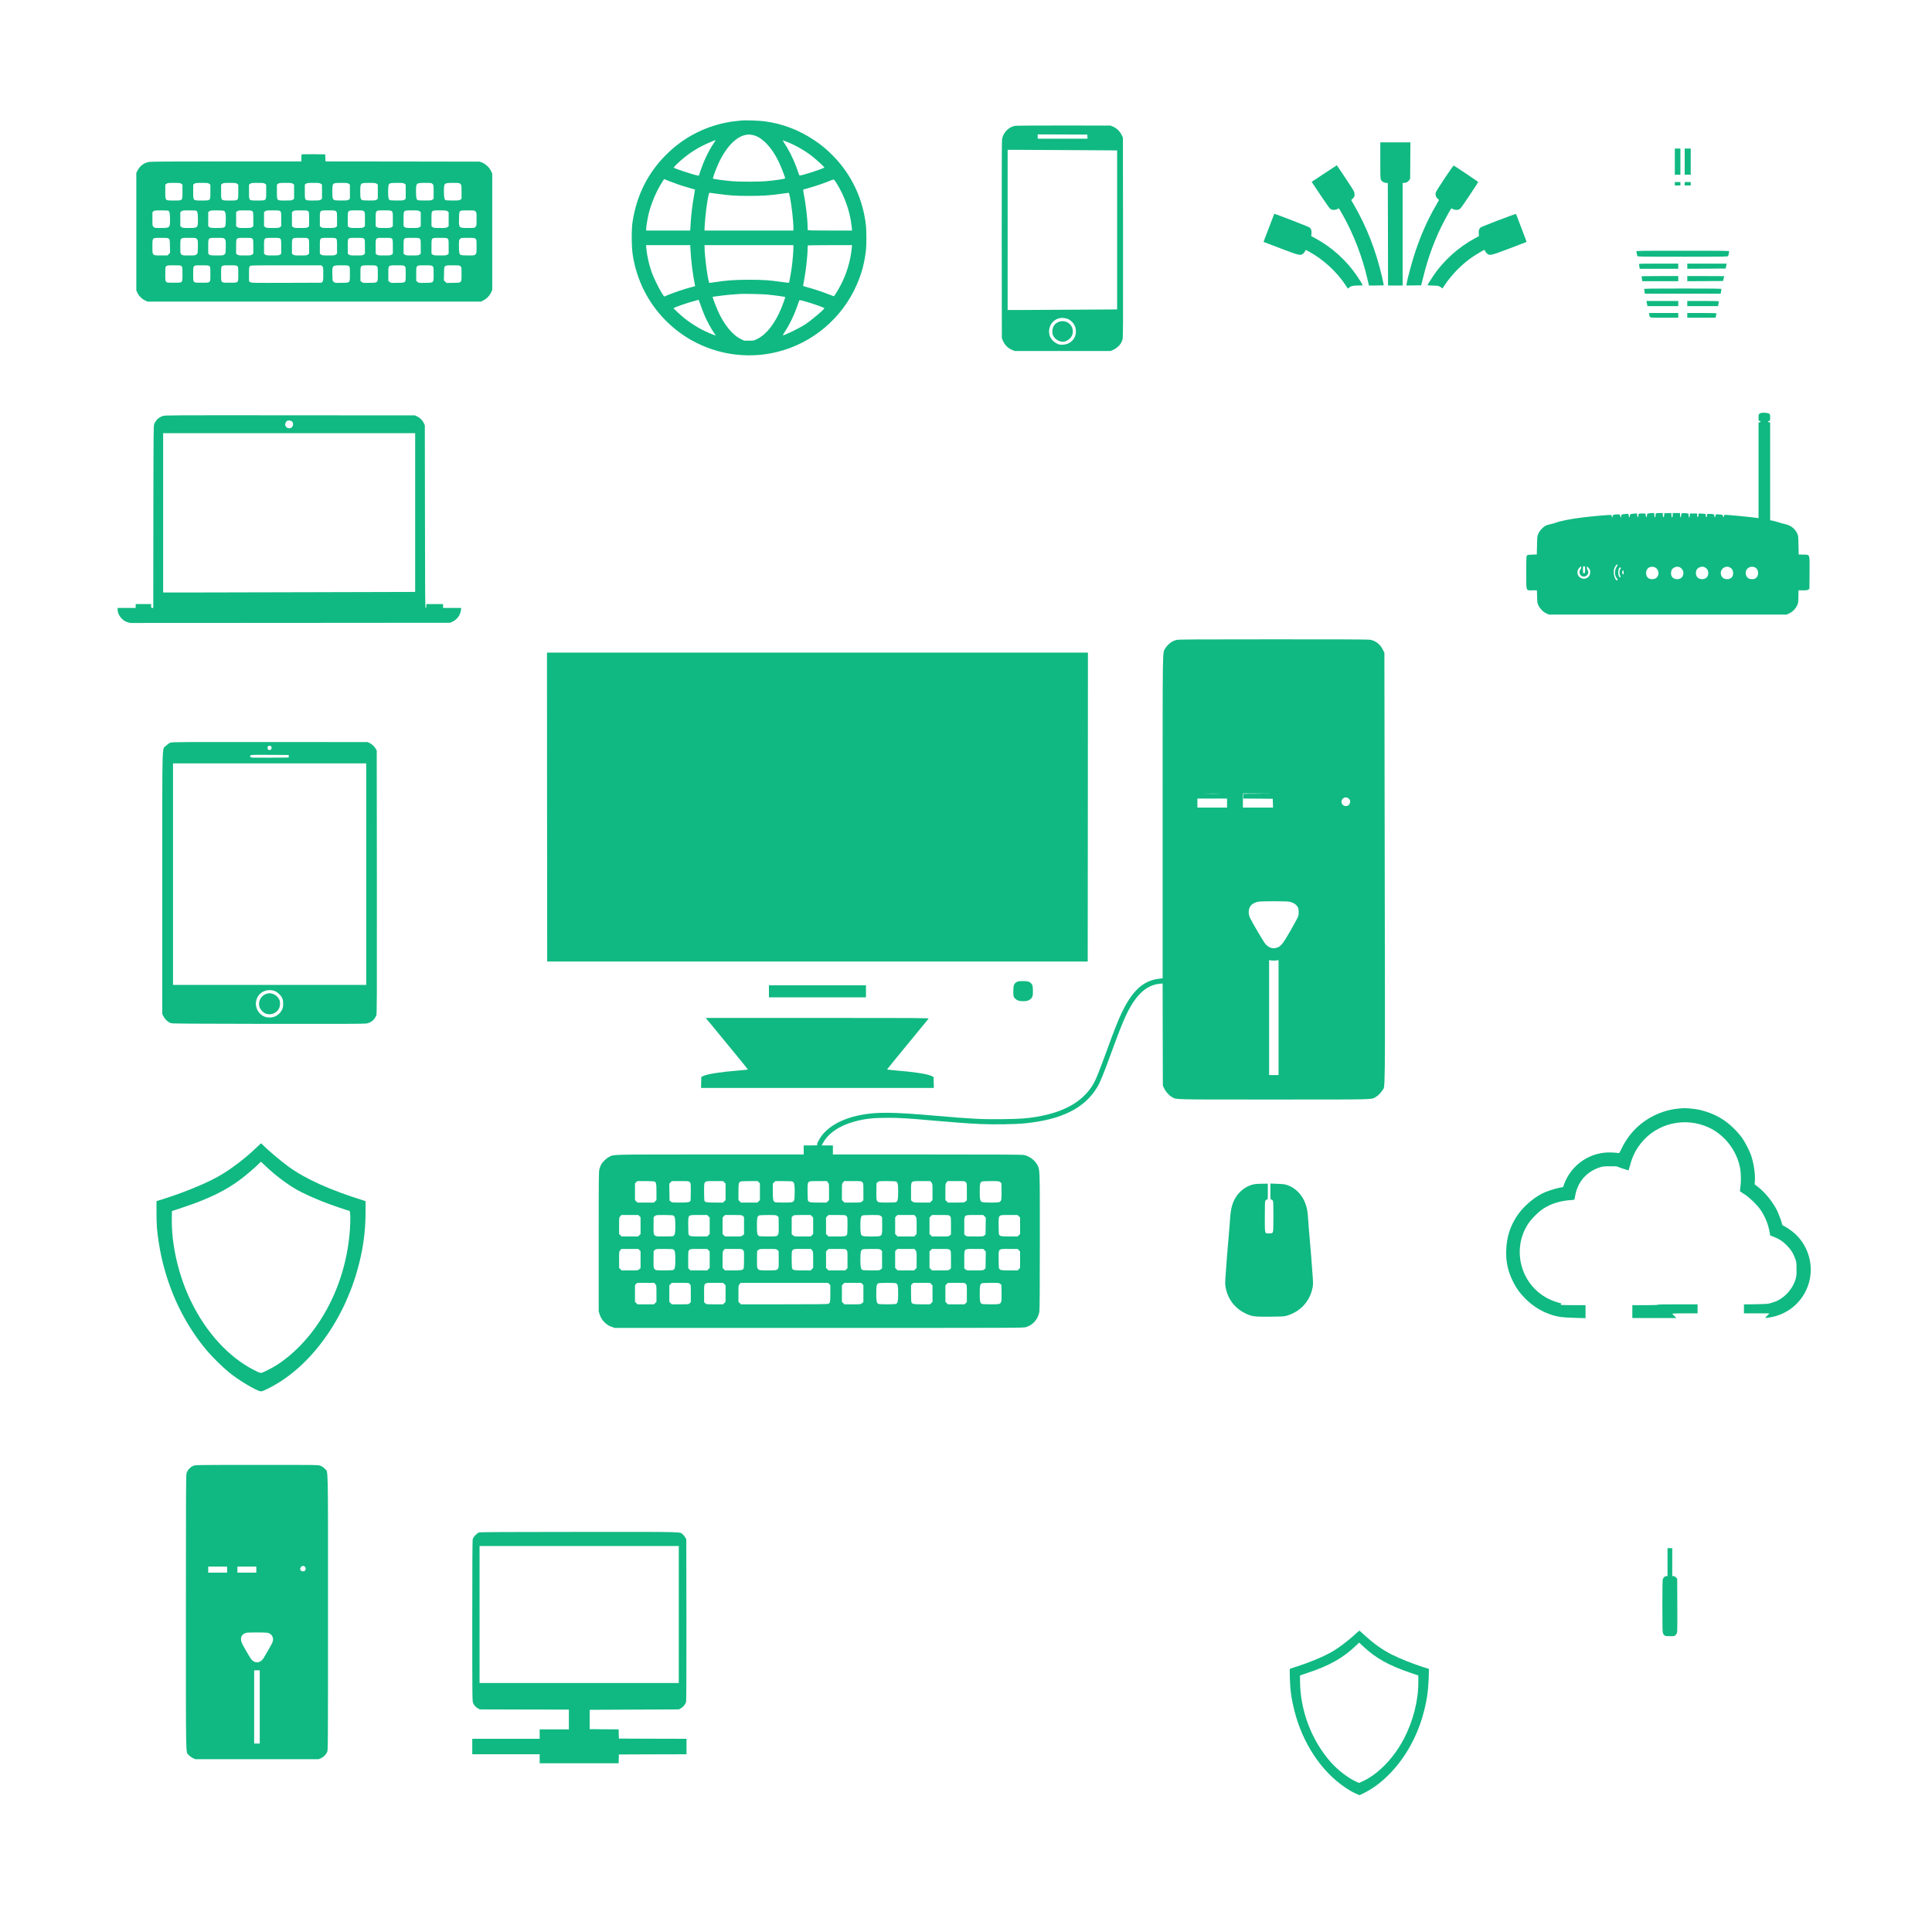
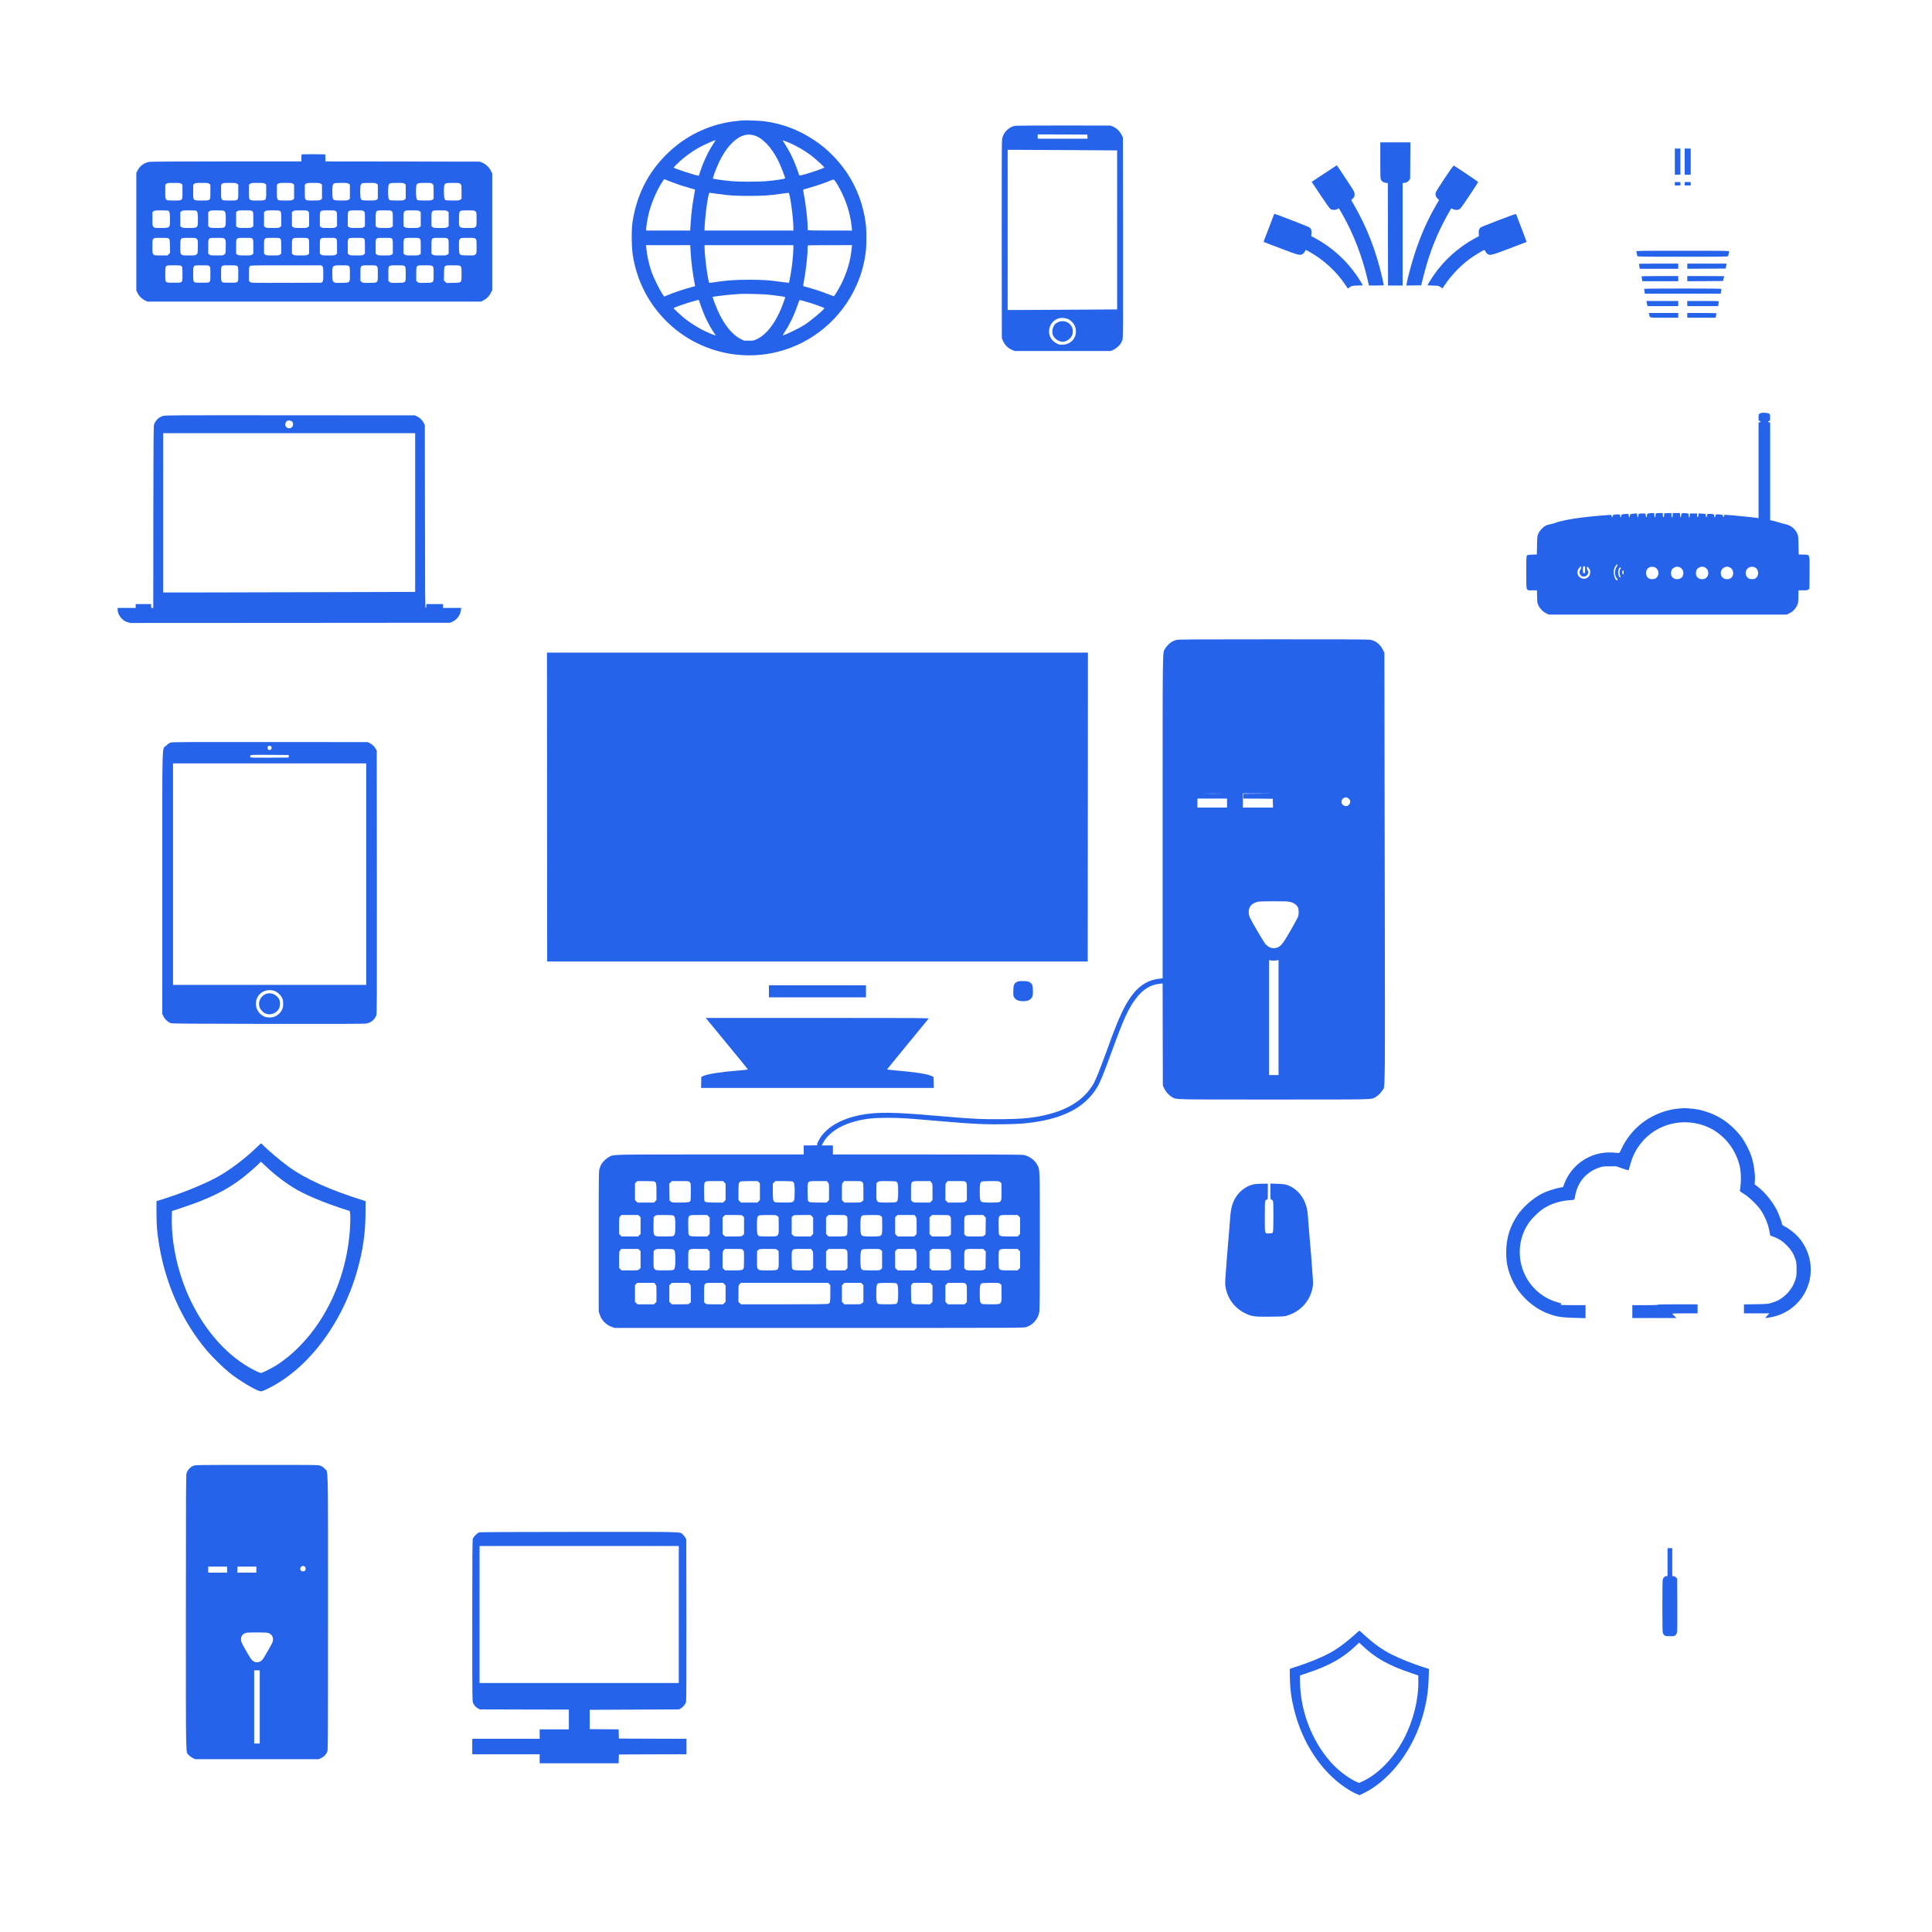
<svg xmlns="http://www.w3.org/2000/svg" version="1.0" width="4500pt" height="4500pt" viewBox="0 0 4500 4500" preserveAspectRatio="xMidYMid meet">
-   <g transform="translate(0,4500) scale(0.1,-0.1)" fill="#10B981" stroke="none">
+   <g transform="translate(0,4500) scale(0.1,-0.1)" fill="#2563EB" stroke="none">
    <path d="M17275 42194 c-186 -19 -256 -28 -360 -49 -536 -107 -1014 -363 -1400 -750 -429 -429 -686 -943 -782 -1565 -27 -178 -25 -576 5 -769 93 -592 358 -1117 777 -1536 680 -680 1669 -953 2600 -719 814 204 1498 783 1837 1554 117 264 185 519 218 815 13 116 13 454 0 570 -70 622 -329 1175 -755 1614 -154 158 -275 260 -450 376 -359 240 -742 385 -1160 440 -116 16 -448 27 -530 19z m314 -355 c187 -65 387 -281 535 -578 63 -126 169 -398 163 -415 -6 -14 -240 -49 -452 -67 -168 -14 -613 -14 -780 0 -167 14 -438 51 -448 60 -10 9 54 189 117 330 201 452 489 719 751 695 33 -3 84 -14 114 -25z m-978 -195 c-113 -170 -222 -402 -301 -638 l-32 -98 -37 6 c-80 13 -503 151 -541 177 -12 8 2 26 75 96 174 166 349 292 551 400 98 52 335 155 341 149 2 -1 -24 -43 -56 -92z m1725 50 c208 -84 431 -213 599 -349 98 -78 265 -233 265 -245 0 -22 -543 -199 -575 -186 -7 2 -16 17 -19 33 -4 15 -30 89 -58 163 -80 215 -173 397 -302 593 -10 15 -14 27 -9 27 5 0 49 -16 99 -36z m-2532 -993 c64 -22 176 -57 249 -77 72 -20 133 -38 135 -39 1 -1 -9 -63 -22 -138 -38 -204 -65 -420 -78 -629 l-12 -188 -513 0 -513 0 0 31 c0 53 30 238 56 349 56 239 184 544 313 742 l50 77 109 -44 c60 -24 162 -62 226 -84z m3679 36 c196 -317 320 -676 355 -1024 l8 -83 -512 0 c-458 0 -513 2 -518 16 -3 9 -6 48 -6 88 0 155 -46 547 -90 759 -13 64 -15 90 -6 93 6 2 81 23 166 48 161 46 374 120 463 161 29 13 61 23 72 22 12 -1 36 -29 68 -80z m-2770 -252 c270 -38 430 -49 737 -48 310 0 469 10 743 49 98 14 180 24 183 22 2 -3 13 -48 24 -102 37 -182 80 -558 80 -708 l0 -68 -1035 0 -1035 0 0 33 c0 70 21 320 40 467 29 230 59 380 77 380 8 0 92 -11 186 -25z m-629 -1327 c12 -229 53 -555 101 -793 l6 -30 -108 -29 c-146 -39 -382 -118 -510 -171 l-104 -43 -50 76 c-71 110 -202 379 -244 501 -61 180 -105 375 -121 549 l-7 72 515 0 515 0 7 -132z m2396 73 c0 -80 -17 -292 -36 -436 -16 -126 -60 -374 -67 -381 -2 -3 -83 7 -178 20 -291 41 -426 50 -759 50 -327 -1 -507 -13 -774 -54 -71 -11 -134 -20 -141 -20 -31 0 -115 621 -115 848 l0 32 1035 0 1035 0 0 -59z m1358 -18 c-28 -284 -115 -577 -249 -839 -61 -120 -156 -274 -169 -274 -4 0 -57 20 -117 44 -124 50 -344 123 -483 161 -52 15 -100 28 -106 30 -9 2 -7 28 6 92 45 218 90 604 90 768 0 45 3 85 7 88 3 4 236 7 518 7 l511 0 -8 -77z m-1978 -1073 c159 -14 430 -52 430 -59 0 -15 -59 -180 -94 -264 -148 -356 -342 -604 -555 -710 -84 -42 -85 -42 -196 -42 l-112 0 -89 44 c-187 93 -382 335 -521 646 -43 95 -107 262 -118 306 l-6 26 158 21 c152 21 341 38 488 46 105 5 496 -4 615 -14z m-1444 -500 c52 -122 162 -322 222 -404 l36 -49 -29 7 c-49 12 -213 84 -315 138 -115 61 -293 177 -386 253 -96 79 -254 225 -254 235 0 18 340 135 530 183 l55 13 46 -130 c25 -72 68 -183 95 -246z m2335 340 c206 -58 449 -145 449 -160 0 -27 -295 -276 -446 -376 -140 -92 -503 -268 -520 -251 -2 2 21 41 52 88 110 168 213 383 289 604 20 61 39 113 42 118 7 11 23 9 134 -23z" />
    <path d="M23640 42069 c-151 -30 -271 -154 -300 -309 -7 -37 -9 -818 -8 -2345 l3 -2290 21 -52 c44 -107 120 -184 222 -225 l57 -23 1115 0 1115 0 57 23 c63 25 148 96 183 151 12 20 29 59 39 86 15 47 16 231 14 2380 l-3 2330 -33 67 c-40 82 -119 157 -200 190 l-57 23 -1090 2 c-600 0 -1110 -3 -1135 -8z m1688 -251 l3 -48 -580 0 -581 0 0 50 0 50 578 -2 577 -3 3 -47z m-255 -315 l947 -6 0 -1852 0 -1852 -947 -6 c-520 -4 -1094 -7 -1275 -7 l-328 0 0 1865 0 1865 328 0 c181 0 755 -3 1275 -7z m-211 -3929 c61 -20 127 -79 163 -145 40 -74 46 -180 16 -260 -44 -116 -152 -191 -283 -197 -65 -4 -85 0 -131 21 -74 34 -131 88 -164 155 -55 113 -29 265 61 355 89 90 210 115 338 71z" />
    <path d="M24645 37497 c-27 -13 -60 -35 -72 -48 -60 -66 -80 -185 -44 -264 36 -81 137 -145 227 -145 91 0 199 83 223 173 30 105 -13 216 -103 271 -68 42 -159 47 -231 13z" />
    <path d="M32150 41260 c0 -397 1 -427 19 -453 26 -40 55 -58 109 -66 l47 -6 3 -1193 2 -1192 170 0 170 0 0 1195 0 1195 35 0 c47 0 88 22 117 62 l23 33 3 425 3 425 -351 0 -350 0 0 -425z" />
    <path d="M39010 41235 l0 -305 65 0 65 0 0 305 0 305 -65 0 -65 0 0 -305z" />
    <path d="M39240 41235 l0 -305 70 0 70 0 0 305 0 305 -70 0 -70 0 0 -305z" />
    <path d="M7027 41403 c-4 -3 -7 -42 -7 -85 l0 -78 -1737 0 c-1147 0 -1760 -4 -1802 -10 -121 -20 -214 -86 -272 -192 l-34 -63 0 -1370 0 -1370 27 -57 c34 -73 98 -137 174 -174 l59 -29 3885 0 3885 0 60 32 c74 38 138 105 173 181 l27 57 0 1355 0 1355 -29 63 c-37 80 -122 161 -203 194 l-58 23 -1797 3 -1797 2 -3 83 -3 82 -271 3 c-149 1 -273 -1 -277 -5z m-2803 -684 l26 -20 0 -162 c0 -217 10 -207 -199 -207 -211 0 -201 -10 -201 206 l0 163 26 20 c24 19 40 21 174 21 134 0 150 -2 174 -21z m650 0 l26 -20 0 -162 c0 -217 10 -207 -199 -207 -211 0 -201 -10 -201 206 l0 163 26 20 c24 19 40 21 174 21 134 0 150 -2 174 -21z m650 0 l26 -20 0 -162 c0 -217 10 -207 -199 -207 -211 0 -201 -10 -201 206 l0 163 26 20 c24 19 40 21 174 21 134 0 150 -2 174 -21z m650 0 l26 -20 0 -162 c0 -217 10 -207 -200 -207 -211 0 -200 -12 -200 205 l0 164 26 20 c24 19 40 21 174 21 134 0 150 -2 174 -21z m650 0 l26 -20 0 -164 0 -164 -26 -20 c-24 -19 -40 -21 -178 -21 -207 0 -196 -11 -196 205 l0 164 26 20 c24 19 40 21 174 21 134 0 150 -2 174 -21z m650 0 l26 -20 0 -164 0 -164 -26 -20 c-24 -19 -40 -21 -178 -21 -207 0 -196 -11 -196 205 l0 164 26 20 c24 19 40 21 174 21 134 0 150 -2 174 -21z m650 0 l26 -20 0 -164 0 -164 -26 -20 c-24 -19 -40 -21 -178 -21 -163 1 -177 5 -196 54 -5 15 -10 83 -10 151 0 68 5 136 10 151 19 49 33 53 196 54 138 0 154 -2 178 -21z m650 0 l26 -20 0 -164 0 -164 -26 -20 c-24 -19 -40 -21 -176 -21 -82 0 -158 4 -168 10 -10 5 -23 24 -29 41 -14 40 -14 269 -1 305 19 49 33 53 196 54 138 0 154 -2 178 -21z m650 0 l26 -20 0 -164 0 -164 -26 -20 c-24 -19 -40 -21 -175 -21 -81 0 -155 3 -164 6 -34 14 -45 58 -45 193 0 71 5 142 10 157 19 49 33 53 196 54 138 0 154 -2 178 -21z m651 -4 c24 -24 25 -28 25 -184 l0 -160 -26 -20 c-24 -19 -40 -21 -175 -21 -81 0 -155 3 -164 6 -35 14 -45 58 -45 199 0 205 0 204 208 205 149 0 154 -1 177 -25z m650 0 c24 -24 25 -28 25 -184 l0 -160 -26 -20 c-24 -19 -40 -21 -175 -21 -81 0 -155 3 -164 6 -35 14 -45 58 -45 199 0 205 0 204 208 205 149 0 154 -1 177 -25z m-6810 -621 c35 -14 45 -58 45 -199 0 -205 0 -204 -208 -205 -149 0 -154 1 -177 25 -24 24 -25 28 -25 184 l0 160 26 20 c24 19 40 21 175 21 81 0 155 -3 164 -6z m650 0 c35 -14 45 -58 45 -199 0 -204 0 -204 -206 -205 -138 0 -154 2 -178 21 l-26 20 0 164 0 164 26 20 c24 19 40 21 175 21 81 0 155 -3 164 -6z m657 -8 c30 -22 38 -64 38 -191 0 -68 -5 -136 -10 -151 -19 -49 -33 -53 -196 -54 -138 0 -154 2 -178 21 l-26 20 0 164 0 164 26 20 c24 19 40 21 178 21 108 -1 156 -4 168 -14z m656 -6 c21 -20 22 -29 22 -185 l0 -164 -26 -20 c-24 -19 -40 -21 -174 -21 -134 0 -150 2 -174 21 l-26 20 0 164 0 164 26 20 c24 19 40 21 178 21 139 0 154 -2 174 -20z m650 0 c21 -20 22 -29 22 -185 l0 -164 -26 -20 c-24 -19 -40 -21 -174 -21 -134 0 -150 2 -174 21 l-26 20 0 164 0 164 26 20 c24 19 40 21 178 21 139 0 154 -2 174 -20z m650 0 c21 -20 22 -29 22 -185 l0 -164 -26 -20 c-24 -19 -40 -21 -174 -21 -134 0 -150 2 -174 21 l-26 20 0 164 0 164 26 20 c24 19 40 21 178 21 139 0 154 -2 174 -20z m649 -2 c22 -21 23 -27 23 -184 l0 -163 -26 -20 c-24 -19 -40 -21 -174 -21 -134 0 -150 2 -174 21 l-26 20 0 162 c0 217 -10 207 199 207 145 0 156 -1 178 -22z m650 0 c22 -21 23 -27 23 -184 l0 -163 -26 -20 c-24 -19 -40 -21 -174 -21 -134 0 -150 2 -174 21 l-26 20 0 162 c0 217 -10 207 199 207 145 0 156 -1 178 -22z m650 0 c22 -21 23 -27 23 -184 l0 -163 -26 -20 c-24 -19 -40 -21 -174 -21 -134 0 -150 2 -174 21 l-26 20 0 162 c0 217 -10 207 199 207 145 0 156 -1 178 -22z m647 1 l26 -20 0 -164 0 -164 -26 -20 c-24 -19 -40 -21 -174 -21 -134 0 -150 2 -174 21 l-26 20 0 162 c0 217 -9 207 195 207 139 0 155 -2 179 -21z m650 0 l26 -20 0 -164 0 -164 -26 -20 c-24 -19 -40 -21 -174 -21 -134 0 -150 2 -174 21 l-26 20 0 164 c0 216 -11 205 196 205 138 0 154 -2 178 -21z m651 -4 c24 -24 25 -28 25 -180 0 -152 -1 -156 -25 -180 -23 -24 -28 -25 -178 -25 -213 0 -211 -3 -205 230 4 188 -5 180 205 180 150 0 155 -1 178 -25z m-7144 -634 c23 -18 24 -25 27 -175 l3 -156 -30 -30 -29 -30 -152 0 c-147 0 -152 1 -175 25 -24 24 -25 28 -25 181 0 214 -10 204 201 204 139 0 159 -2 180 -19z m649 -1 c29 -29 32 -53 28 -205 -3 -136 -3 -137 -31 -161 -27 -23 -34 -24 -178 -24 -146 0 -151 1 -174 25 -24 24 -25 28 -25 181 0 214 -10 204 202 204 144 0 160 -2 178 -20z m650 0 c29 -29 32 -53 28 -205 -3 -136 -3 -137 -31 -161 -27 -23 -34 -24 -176 -24 -135 0 -151 2 -175 21 l-26 20 0 162 c0 218 -10 207 202 207 144 0 160 -2 178 -20z m650 0 c18 -18 20 -33 20 -184 l0 -165 -26 -20 c-24 -19 -40 -21 -174 -21 -134 0 -150 2 -174 21 l-26 20 0 162 c0 218 -10 207 202 207 145 0 160 -2 178 -20z m650 0 c18 -18 20 -33 20 -184 l0 -165 -26 -20 c-24 -19 -40 -21 -174 -21 -134 0 -150 2 -174 21 l-26 20 0 162 c0 218 -10 207 202 207 145 0 160 -2 178 -20z m650 0 c18 -18 20 -33 20 -184 l0 -165 -26 -20 c-24 -19 -40 -21 -174 -21 -134 0 -150 2 -174 21 l-26 20 0 164 c0 217 -12 205 202 205 145 0 160 -2 178 -20z m650 0 c18 -18 20 -33 20 -184 l0 -165 -26 -20 c-24 -19 -40 -21 -174 -21 -134 0 -150 2 -174 21 l-26 20 0 164 c0 217 -12 205 202 205 145 0 160 -2 178 -20z m650 0 c18 -18 20 -33 20 -184 l0 -165 -26 -20 c-24 -19 -40 -21 -174 -21 -134 0 -150 2 -174 21 l-26 20 0 165 c0 217 -13 204 200 204 147 0 162 -2 180 -20z m650 0 c18 -18 20 -33 20 -184 l0 -165 -26 -20 c-24 -19 -40 -21 -174 -21 -134 0 -150 2 -174 21 l-26 20 0 165 c0 217 -13 204 200 204 147 0 162 -2 180 -20z m648 0 c21 -20 22 -29 22 -185 l0 -164 -26 -20 c-24 -19 -40 -21 -174 -21 -134 0 -150 2 -174 21 l-26 20 0 165 c0 217 -12 204 198 204 145 0 160 -2 180 -20z m650 0 c21 -20 22 -29 22 -185 l0 -164 -26 -20 c-24 -19 -40 -21 -174 -21 -134 0 -150 2 -174 21 l-26 20 0 165 c0 217 -12 204 198 204 145 0 160 -2 180 -20z m649 -2 c22 -21 23 -27 23 -180 0 -155 -1 -159 -25 -183 -23 -24 -28 -25 -169 -25 -85 0 -155 5 -169 11 -40 18 -47 50 -47 205 0 141 1 146 25 169 24 24 28 25 181 25 148 0 159 -1 181 -22z m-6847 -638 c18 -18 20 -33 20 -183 0 -214 12 -202 -200 -202 -212 0 -200 -12 -200 202 0 216 -13 203 200 203 147 0 162 -2 180 -20z m650 0 c18 -18 20 -33 20 -183 0 -214 12 -202 -200 -202 -212 0 -200 -12 -200 202 0 216 -13 203 200 203 147 0 162 -2 180 -20z m650 0 c18 -18 20 -33 20 -183 0 -214 12 -202 -200 -202 -212 0 -200 -12 -200 202 0 216 -13 203 200 203 147 0 162 -2 180 -20z m1977 -2 c22 -21 23 -27 23 -179 0 -139 -2 -159 -19 -180 l-19 -24 -820 -3 c-817 -2 -819 -2 -845 19 l-27 20 0 165 c0 151 2 166 20 184 20 20 33 20 842 20 l822 0 23 -22z m623 2 c18 -18 20 -33 20 -179 0 -216 10 -205 -193 -209 -152 -3 -155 -3 -183 21 -29 25 -29 26 -32 153 -7 236 -8 234 208 234 147 0 162 -2 180 -20z m647 -2 c22 -21 23 -27 23 -179 0 -214 10 -203 -193 -207 -152 -3 -155 -3 -183 21 l-29 25 0 162 c0 211 -11 200 203 200 146 0 157 -1 179 -22z m650 0 c22 -21 23 -27 23 -179 0 -214 10 -203 -193 -207 -152 -3 -155 -3 -183 21 l-29 25 0 162 c0 211 -11 200 203 200 146 0 157 -1 179 -22z m650 0 c22 -21 23 -27 23 -179 0 -214 10 -203 -193 -207 -152 -3 -155 -3 -183 21 l-29 25 0 162 c0 211 -11 200 203 200 146 0 157 -1 179 -22z m650 0 c22 -21 23 -27 23 -179 0 -214 10 -203 -194 -207 l-156 -3 -31 30 -30 31 3 156 c4 204 -7 194 206 194 146 0 157 -1 179 -22z" />
    <path d="M30842 40957 l-291 -193 205 -307 c142 -214 214 -314 237 -327 43 -27 112 -26 156 1 27 16 36 18 43 7 4 -7 45 -78 90 -157 246 -436 455 -981 569 -1483 l34 -148 173 0 c147 0 172 2 172 15 0 8 -18 92 -40 186 -143 617 -358 1167 -656 1681 l-62 107 39 40 c36 35 39 43 39 93 0 52 -5 62 -93 199 -120 185 -316 479 -320 479 -2 0 -135 -87 -295 -193z" />
    <path d="M33649 40848 c-111 -166 -205 -317 -209 -335 -12 -51 5 -104 44 -140 l34 -32 -85 -148 c-187 -326 -337 -665 -468 -1058 -76 -226 -183 -621 -200 -739 l-7 -46 172 2 172 3 58 230 c101 399 229 757 395 1102 67 140 202 389 243 451 7 11 16 9 43 -7 44 -27 113 -28 157 -1 23 14 91 108 232 321 110 166 200 305 200 310 0 6 -479 329 -567 382 -8 5 -78 -90 -214 -295z" />
    <path d="M39010 40720 l0 -40 65 0 65 0 0 40 0 40 -65 0 -65 0 0 -40z" />
    <path d="M39240 40720 l0 -40 70 0 70 0 0 40 0 40 -70 0 -70 0 0 -40z" />
    <path d="M29673 40003 c-3 -10 -12 -34 -20 -53 -8 -19 -57 -147 -109 -285 -52 -137 -99 -261 -105 -274 -5 -13 -8 -24 -7 -26 2 -1 179 -68 393 -150 428 -163 460 -171 521 -128 17 13 39 38 48 58 9 19 18 35 20 35 2 0 41 -21 86 -46 329 -182 636 -465 841 -776 57 -87 57 -87 75 -66 39 43 91 58 212 58 61 0 112 3 112 6 0 11 -70 125 -138 224 -246 360 -585 665 -968 871 l-93 50 6 63 c6 71 -9 112 -54 143 -23 16 -790 313 -808 313 -3 0 -8 -8 -12 -17z" />
    <path d="M34900 39869 c-217 -83 -403 -158 -414 -167 -36 -33 -49 -72 -43 -139 l5 -63 -92 -49 c-385 -207 -740 -528 -974 -879 -64 -95 -132 -206 -132 -215 0 -3 58 -7 129 -9 127 -3 130 -4 174 -35 l45 -31 55 82 c169 254 421 506 669 668 80 53 242 148 252 148 3 0 13 -16 22 -35 9 -20 31 -45 48 -58 61 -43 93 -35 521 128 215 82 391 149 392 150 2 1 -47 132 -108 291 -61 159 -116 304 -123 323 -7 19 -17 36 -22 38 -5 1 -187 -66 -404 -148z" />
    <path d="M38114 39143 c2 -10 7 -34 11 -53 4 -19 9 -43 11 -52 5 -17 64 -18 1059 -18 995 0 1054 1 1059 18 2 9 7 33 11 52 4 19 9 43 11 53 5 16 -51 17 -1081 17 -1030 0 -1086 -1 -1081 -17z" />
    <path d="M38173 38846 c3 -7 9 -34 12 -60 l7 -46 449 0 449 0 0 60 0 60 -461 0 c-387 0 -460 -2 -456 -14z" />
    <path d="M39300 38800 l0 -60 447 2 447 3 12 58 11 57 -458 0 -459 0 0 -60z" />
    <path d="M38233 38556 c3 -7 9 -34 12 -60 l7 -46 419 0 419 0 0 60 0 60 -431 0 c-361 0 -430 -2 -426 -14z" />
    <path d="M39300 38510 l0 -60 417 2 416 3 13 55 c7 30 13 56 14 58 0 1 -193 2 -430 2 l-430 0 0 -60z" />
    <path d="M38293 38266 c3 -7 9 -34 12 -60 l7 -46 883 0 883 0 7 46 c3 26 9 53 12 60 4 12 -137 14 -902 14 -765 0 -906 -2 -902 -14z" />
    <path d="M38353 37968 c3 -13 9 -40 12 -60 l7 -38 359 0 359 0 0 60 0 60 -371 0 -371 0 5 -22z" />
    <path d="M39300 37930 l0 -60 359 0 359 0 7 46 c3 26 9 53 12 60 4 12 -56 14 -366 14 l-371 0 0 -60z" />
    <path d="M38414 37673 c15 -80 -21 -73 347 -73 l329 0 0 55 0 55 -341 0 -341 0 6 -37z" />
    <path d="M39300 37655 l0 -55 329 0 329 0 11 44 c6 25 11 50 11 55 0 8 -108 11 -340 11 l-340 0 0 -55z" />
    <path d="M41017 35380 c-51 -16 -57 -27 -57 -106 0 -70 1 -74 25 -80 14 -3 25 -10 25 -15 0 -5 -11 -11 -25 -15 l-25 -6 0 -1114 0 -1114 -22 5 c-54 12 -696 75 -768 75 -5 0 -11 -14 -15 -30 -7 -34 -25 -31 -25 4 0 20 -6 24 -46 30 -26 3 -64 6 -85 6 -36 0 -37 -1 -44 -41 -8 -45 -25 -37 -25 12 0 31 -26 39 -116 39 -50 0 -54 -2 -54 -24 0 -33 -10 -57 -21 -50 -5 3 -9 20 -9 38 l0 33 -61 7 c-105 11 -109 10 -109 -23 0 -16 -3 -36 -6 -45 -10 -27 -24 -7 -24 35 l0 39 -85 0 -85 0 -1 -32 c0 -18 -4 -42 -8 -52 -7 -18 -8 -18 -14 5 -4 13 -7 36 -7 51 0 25 -4 27 -53 33 -70 9 -111 3 -114 -15 -1 -8 -5 -33 -9 -55 -5 -33 -8 -37 -14 -20 -5 11 -9 37 -9 58 l-1 37 -85 0 -85 0 0 -42 c0 -53 -14 -81 -23 -46 -4 12 -7 38 -7 56 l0 33 -82 -3 -83 -3 -3 -35 c-1 -19 -5 -42 -8 -50 -9 -24 -24 9 -24 53 l0 37 -79 0 c-85 0 -91 -4 -91 -58 0 -44 -16 -59 -24 -22 -3 18 -6 44 -6 58 0 25 0 25 -76 20 -81 -5 -94 -13 -94 -60 0 -15 -4 -29 -9 -32 -10 -6 -21 26 -21 62 0 21 -4 22 -79 22 -86 0 -91 -4 -91 -61 0 -46 -18 -34 -26 17 l-7 47 -76 -7 c-80 -8 -91 -14 -91 -58 0 -43 -17 -33 -25 13 l-7 41 -75 -4 c-79 -5 -93 -14 -93 -55 0 -36 -17 -27 -24 12 -7 35 -7 35 -59 34 -89 -2 -112 -10 -115 -42 -4 -34 -22 -36 -22 -3 0 14 -4 28 -10 31 -12 8 -455 -30 -660 -56 -296 -37 -524 -82 -645 -128 -27 -10 -79 -24 -114 -31 -36 -6 -83 -21 -105 -32 -65 -33 -141 -112 -172 -181 -28 -61 -29 -66 -34 -277 l-5 -215 -105 -3 c-79 -2 -109 -7 -122 -19 -17 -15 -18 -44 -18 -395 0 -456 -13 -418 144 -418 l104 0 4 -147 c3 -139 5 -152 33 -208 37 -76 109 -149 183 -183 l57 -27 2770 0 2770 0 66 32 c79 39 140 102 177 181 25 52 27 69 30 205 l3 147 104 0 c86 0 107 3 126 19 l24 19 3 369 c3 455 15 421 -146 425 l-107 3 -5 220 c-5 216 -5 221 -33 277 -55 112 -156 187 -286 212 -36 8 -100 25 -141 39 -41 14 -103 31 -137 38 l-63 13 0 1137 0 1137 -25 6 c-14 4 -25 11 -25 16 0 5 11 12 25 16 24 6 25 10 25 80 0 68 -2 75 -25 90 -30 19 -145 28 -188 14z m-3353 -3567 c-66 -91 -64 -218 4 -296 20 -23 2 -47 -21 -28 -50 41 -77 197 -47 272 21 54 60 103 73 90 8 -8 5 -19 -9 -38z m-853 -79 c-51 -65 -5 -164 76 -164 48 0 81 22 100 67 13 32 12 38 -7 77 -20 43 -27 86 -12 86 11 0 46 -39 61 -67 18 -34 13 -104 -9 -141 -26 -43 -76 -72 -123 -72 -141 0 -207 157 -109 257 l37 38 3 -28 c2 -16 -5 -37 -17 -53z m109 -4 c0 -79 0 -80 -25 -80 -25 0 -25 1 -25 80 0 79 0 80 25 80 25 0 25 -1 25 -80z m1638 50 c92 -56 96 -195 7 -250 -39 -24 -113 -27 -156 -5 -94 49 -92 211 4 259 44 22 105 20 145 -4z m580 0 c66 -41 90 -124 56 -196 -22 -46 -70 -74 -128 -74 -96 0 -152 61 -144 155 3 35 12 63 24 76 53 60 132 76 192 39z m570 6 c50 -26 75 -62 80 -117 9 -94 -49 -159 -143 -159 -94 0 -152 65 -143 159 3 30 13 60 24 73 49 55 125 74 182 44z m580 0 c52 -27 75 -62 80 -120 8 -95 -48 -156 -144 -156 -85 0 -144 60 -144 147 0 102 118 176 208 129z m588 -2 c97 -46 100 -209 5 -259 -43 -22 -117 -19 -156 5 -62 38 -84 134 -45 198 41 66 124 90 196 56z m-3136 -41 c-24 -31 -27 -101 -5 -144 9 -16 13 -34 10 -39 -22 -36 -59 50 -53 124 5 66 32 113 54 96 12 -10 11 -16 -6 -37z m78 -78 c0 -31 -4 -45 -13 -45 -18 0 -29 54 -15 80 16 30 27 17 28 -35z" />
    <path d="M3793 35311 c-97 -33 -156 -88 -200 -186 -17 -38 -18 -145 -21 -2162 l-2 -2123 -25 0 c-23 0 -25 4 -25 45 l0 45 -180 0 -180 0 0 -45 0 -45 -210 0 -210 0 0 -40 c0 -71 37 -149 100 -212 48 -47 70 -60 127 -78 l68 -20 3725 2 3725 3 56 26 c106 50 180 150 195 267 l7 52 -212 0 -211 0 0 45 0 45 -195 0 -195 0 0 -45 c0 -33 -4 -45 -15 -45 -13 0 -15 250 -17 2128 l-3 2127 -21 46 c-31 67 -87 124 -152 156 l-57 28 -2910 2 c-2780 2 -2912 2 -2962 -16z m3008 -127 c27 -24 34 -76 15 -111 -39 -76 -151 -61 -172 23 -9 34 18 91 48 104 31 13 86 5 109 -16z m2869 -2122 l0 -1849 -2197 -6 c-1209 -4 -2530 -7 -2935 -7 l-738 0 0 1855 0 1855 2935 0 2935 0 0 -1848z" />
    <path d="M27403 30095 c-29 -8 -72 -24 -95 -36 -58 -30 -140 -110 -172 -169 -59 -109 -56 153 -56 -3931 l0 -3746 -93 -11 c-358 -44 -615 -279 -857 -785 -86 -179 -184 -426 -345 -872 -169 -465 -256 -683 -311 -780 -236 -411 -666 -664 -1316 -775 -241 -41 -394 -52 -784 -57 -494 -7 -733 5 -1614 82 -963 84 -1340 87 -1713 15 -476 -92 -827 -304 -977 -592 -42 -80 -48 -103 -27 -111 6 -3 -63 -6 -155 -6 l-168 -1 0 -105 0 -105 -2177 0 c-2398 0 -2242 4 -2365 -62 -63 -33 -147 -117 -178 -177 -10 -20 -26 -63 -37 -96 -17 -57 -18 -135 -18 -1690 l0 -1630 23 -72 c42 -136 154 -248 290 -292 l62 -21 4759 0 c4739 0 4759 0 4824 20 159 49 279 191 306 360 7 43 11 594 11 1645 0 1735 2 1657 -61 1775 -60 113 -188 205 -318 230 -35 7 -797 10 -2247 10 l-2194 0 0 105 0 105 -131 0 -130 0 31 59 c119 222 381 402 725 496 250 68 436 89 790 89 290 -1 411 -8 1105 -69 520 -45 753 -62 1055 -76 301 -14 807 -6 1025 16 859 86 1393 353 1687 843 68 113 150 314 334 820 281 773 395 1023 577 1258 154 200 337 311 542 330 l70 7 2 -1189 3 -1189 32 -68 c38 -79 114 -163 181 -200 112 -61 -41 -57 2372 -57 2374 0 2257 -2 2358 49 57 29 133 102 169 163 70 116 65 -360 56 5189 l-8 5005 -38 76 c-59 121 -167 204 -296 228 -35 7 -806 10 -2255 9 -1864 0 -2209 -2 -2253 -14z m1010 -3582 c-89 -2 -237 -2 -330 0 -92 1 -19 3 162 3 182 0 257 -2 168 -3z m890 0 l-343 -3 0 -55 0 -55 343 -2 342 -3 3 -102 3 -103 -351 0 -350 0 0 165 0 165 348 -2 347 -3 -342 -2z m2121 -124 c24 -27 27 -38 23 -73 -10 -72 -75 -110 -141 -82 -75 31 -82 134 -12 177 43 28 93 19 130 -22z m-2844 -94 l0 -105 -345 0 -345 0 0 105 0 105 345 0 345 0 0 -105z m1435 -2295 c87 -13 160 -53 200 -109 25 -36 30 -54 33 -116 3 -50 -1 -89 -12 -121 -9 -26 -87 -171 -173 -322 -184 -320 -231 -379 -327 -407 -98 -29 -185 1 -263 89 -40 46 -313 510 -360 612 -49 108 -33 235 39 300 37 35 105 64 166 73 82 12 614 12 697 1z m-290 -1371 l55 8 0 -1339 0 -1338 -110 0 -110 0 0 1338 0 1339 55 -8 c30 -4 80 -4 110 0z m-14474 -5152 c35 -26 39 -54 39 -242 l0 -187 -29 -29 -29 -29 -192 0 -192 0 -29 29 -29 29 0 195 0 194 26 27 27 26 196 0 c138 -1 201 -4 212 -13z m814 -12 c25 -24 25 -25 25 -219 0 -107 -3 -202 -6 -211 -15 -38 -56 -45 -248 -45 -181 0 -185 1 -213 24 l-28 24 -3 196 -3 196 30 30 29 30 197 0 c195 0 196 0 220 -25z m806 -4 l29 -29 0 -192 0 -192 -29 -29 -29 -29 -187 0 c-193 0 -234 7 -249 45 -3 9 -6 104 -6 211 0 262 -18 244 245 244 l197 0 29 -29z m803 3 l26 -27 0 -194 0 -195 -29 -29 -29 -29 -192 0 -192 0 -29 29 -29 29 0 187 c0 188 4 216 39 242 11 9 74 12 212 13 l196 0 27 -26z m788 15 c38 -21 48 -68 48 -237 0 -88 -5 -173 -11 -190 -20 -57 -38 -62 -244 -62 -109 0 -194 4 -206 10 -42 23 -49 59 -49 250 l0 182 29 29 29 29 192 0 c118 0 199 -4 212 -11z m822 -20 c26 -31 26 -31 26 -221 l0 -190 -29 -29 -29 -29 -187 0 c-188 0 -216 4 -242 39 -9 11 -12 74 -13 214 0 266 -19 247 249 247 l199 0 26 -31z m801 6 c25 -24 25 -25 25 -224 l0 -199 -31 -26 c-31 -26 -31 -26 -221 -26 l-190 0 -29 29 -29 29 0 190 c0 190 0 190 26 221 l26 31 199 0 c199 0 200 0 224 -25z m786 15 c41 -23 49 -60 49 -235 0 -176 -9 -223 -48 -244 -13 -7 -93 -11 -209 -11 -206 0 -219 3 -242 58 -9 20 -11 86 -9 212 l3 182 28 24 c28 24 32 24 218 24 111 0 198 -4 210 -10z m823 -21 c26 -31 26 -31 26 -221 l0 -190 -29 -29 -29 -29 -190 0 c-190 0 -190 0 -221 26 l-31 26 0 199 c0 268 -19 249 249 249 l199 0 26 -31z m801 6 c25 -24 25 -25 25 -224 l0 -199 -31 -26 c-31 -26 -31 -26 -221 -26 l-190 0 -29 29 -29 29 0 190 c0 190 0 190 26 221 l26 31 199 0 c199 0 200 0 224 -25z m802 1 l28 -24 3 -182 c3 -193 -2 -228 -42 -255 -31 -22 -387 -22 -421 1 -37 24 -45 65 -45 241 0 171 8 209 47 232 11 6 98 11 210 11 189 0 192 0 220 -24z m-8403 -792 l26 -27 0 -194 0 -195 -29 -29 -29 -29 -192 0 -192 0 -29 29 -29 29 0 190 c0 190 0 190 26 221 l26 31 198 0 197 0 27 -26z m788 15 c38 -21 48 -68 48 -239 0 -171 -10 -218 -48 -239 -13 -7 -93 -11 -209 -11 -206 0 -219 3 -242 58 -9 20 -11 86 -9 212 l3 182 28 24 c28 24 32 24 218 24 117 0 198 -4 211 -11z m819 -18 l29 -29 0 -192 0 -192 -29 -29 -29 -29 -187 0 c-188 0 -216 4 -242 39 -9 11 -12 74 -13 214 0 266 -19 247 245 247 l197 0 29 -29z m803 4 l26 -24 0 -200 0 -199 -31 -26 c-31 -26 -31 -26 -221 -26 l-190 0 -29 29 -29 29 0 192 0 192 29 29 29 29 195 0 c192 0 194 0 221 -25z m803 1 l28 -24 3 -182 c2 -126 0 -192 -9 -212 -23 -55 -36 -58 -242 -58 -110 0 -196 4 -208 10 -41 23 -49 59 -49 240 0 179 7 216 47 239 11 6 98 11 210 11 189 0 192 0 220 -24z m804 -5 l29 -29 0 -192 0 -192 -29 -29 -29 -29 -190 0 c-190 0 -190 0 -221 26 l-31 26 0 199 0 200 26 24 c27 25 29 25 221 25 l195 0 29 -29z m804 4 c25 -24 25 -25 25 -222 -1 -140 -4 -203 -13 -214 -26 -35 -54 -39 -242 -39 l-187 0 -29 29 -29 29 0 192 0 192 29 29 29 29 197 0 c195 0 196 0 220 -25z m802 1 l28 -24 3 -182 c3 -193 -2 -228 -42 -255 -31 -22 -387 -22 -421 1 -37 24 -45 65 -45 236 0 167 9 215 47 237 11 6 92 11 210 11 189 0 192 0 220 -24z m807 -7 c26 -31 26 -31 26 -221 l0 -190 -29 -29 -29 -29 -192 0 -192 0 -29 29 -29 29 0 195 0 194 26 27 27 26 197 0 198 0 26 -31z m801 6 c25 -24 25 -25 25 -225 l0 -201 -26 -24 c-27 -25 -29 -25 -221 -25 l-195 0 -29 29 -29 29 0 192 0 192 29 29 29 29 197 0 c195 0 196 0 220 -25z m806 -5 l30 -30 -3 -196 -3 -196 -28 -24 c-28 -24 -32 -24 -221 -24 -191 0 -193 0 -220 25 l-26 24 0 201 c0 269 -19 250 245 250 l197 0 29 -30z m800 1 l29 -29 0 -192 0 -192 -29 -29 -29 -29 -187 0 c-188 0 -216 4 -242 39 -9 11 -12 74 -13 214 0 266 -19 247 245 247 l197 0 29 -29z m-8837 -787 l26 -27 0 -197 0 -198 -31 -26 c-31 -26 -31 -26 -221 -26 l-190 0 -29 29 -29 29 0 190 c0 190 0 190 26 221 l26 31 198 0 197 0 27 -26z m788 15 c38 -21 48 -68 48 -239 0 -171 -10 -218 -48 -239 -13 -7 -93 -11 -209 -11 -206 0 -219 3 -242 58 -9 20 -11 86 -9 212 l3 182 28 24 c28 24 32 24 218 24 117 0 198 -4 211 -11z m819 -18 l29 -29 0 -192 0 -192 -29 -29 -29 -29 -195 0 -194 0 -27 26 -26 27 0 199 c0 267 -19 248 245 248 l197 0 29 -29z m804 4 c25 -24 25 -25 25 -222 -1 -140 -4 -203 -13 -214 -26 -35 -54 -39 -242 -39 l-187 0 -29 29 -29 29 0 190 c0 190 0 190 26 221 l26 31 199 0 c199 0 200 0 224 -25z m802 1 l28 -24 3 -182 c2 -126 0 -192 -9 -212 -23 -55 -36 -58 -244 -58 -208 0 -221 3 -244 58 -9 20 -11 86 -9 212 l3 182 28 24 c28 24 32 24 222 24 190 0 194 0 222 -24z m807 -7 c26 -31 26 -31 26 -221 l0 -190 -29 -29 -29 -29 -187 0 c-188 0 -216 4 -242 39 -9 11 -12 74 -13 214 0 266 -19 247 249 247 l199 0 26 -31z m801 6 c25 -24 25 -25 25 -223 l0 -199 -26 -27 -27 -26 -194 0 -195 0 -29 29 -29 29 0 192 0 192 29 29 29 29 197 0 c195 0 196 0 220 -25z m802 1 l28 -24 0 -202 0 -202 -28 -24 c-28 -24 -32 -24 -218 -24 -117 0 -198 4 -211 11 -38 21 -48 68 -48 239 0 169 9 217 47 239 11 6 92 11 210 11 189 0 192 0 220 -24z m807 -7 c26 -31 26 -31 26 -221 l0 -190 -29 -29 -29 -29 -192 0 -192 0 -29 29 -29 29 0 195 0 194 26 27 27 26 197 0 198 0 26 -31z m801 6 c25 -24 25 -25 25 -225 l0 -201 -26 -24 c-27 -25 -29 -25 -221 -25 l-195 0 -29 29 -29 29 0 192 0 192 29 29 29 29 197 0 c195 0 196 0 220 -25z m806 -5 l30 -30 -3 -196 -3 -196 -28 -24 c-28 -24 -32 -24 -221 -24 -191 0 -193 0 -220 25 l-26 24 0 201 c0 269 -19 250 245 250 l197 0 29 -30z m800 1 l29 -29 0 -192 0 -192 -29 -29 -29 -29 -187 0 c-188 0 -216 4 -242 39 -9 11 -12 74 -13 214 0 266 -19 247 245 247 l197 0 29 -29z m-8467 -792 c26 -31 26 -31 26 -221 l0 -190 -29 -29 -29 -29 -192 0 -192 0 -29 29 -29 29 0 195 0 194 26 27 27 26 197 0 198 0 26 -31z m801 6 c25 -24 25 -25 25 -225 l0 -201 -26 -24 c-27 -25 -29 -25 -221 -25 l-195 0 -29 29 -29 29 0 192 0 192 29 29 29 29 197 0 c195 0 196 0 220 -25z m806 -4 l29 -29 0 -192 0 -192 -29 -29 -29 -29 -195 0 c-192 0 -194 0 -221 25 l-26 24 0 201 c0 269 -19 250 245 250 l197 0 29 -29z m2443 3 l26 -27 0 -196 c-1 -205 -3 -216 -47 -239 -16 -9 -282 -12 -1028 -12 l-1007 0 -29 29 -29 29 0 190 c0 190 0 190 26 221 l26 31 1018 0 1017 0 27 -26z m770 0 l26 -27 0 -197 0 -198 -31 -26 c-31 -26 -31 -26 -221 -26 l-190 0 -29 29 -29 29 0 192 0 192 29 29 29 29 195 0 194 0 27 -26z m787 16 c41 -23 49 -60 49 -235 0 -176 -9 -223 -48 -244 -27 -14 -386 -15 -413 -1 -41 23 -49 59 -49 240 0 179 7 216 47 239 24 14 388 14 414 1z m820 -19 l29 -29 0 -192 0 -192 -29 -29 -29 -29 -187 0 c-188 0 -216 4 -242 39 -9 11 -12 74 -13 212 l0 196 26 27 27 26 194 0 195 0 29 -29z m804 4 c25 -24 25 -25 25 -223 l0 -199 -26 -27 -27 -26 -194 0 -195 0 -29 29 -29 29 0 192 0 192 29 29 29 29 197 0 c195 0 196 0 220 -25z m802 1 l28 -24 3 -182 c2 -126 0 -192 -9 -212 -23 -55 -36 -58 -242 -58 -110 0 -196 4 -208 10 -41 23 -49 59 -49 240 0 179 7 216 47 239 11 6 98 11 210 11 189 0 192 0 220 -24z" />
    <path d="M12742 26203 l3 -3598 6295 0 6295 0 3 3598 2 3597 -6300 0 -6300 0 2 -3597z" />
    <path d="M3976 27704 c-35 -11 -65 -31 -106 -72 -100 -101 -90 259 -90 -3203 l0 -3047 33 -63 c35 -68 97 -124 165 -150 31 -12 397 -14 2262 -17 1634 -2 2243 0 2292 8 111 19 192 87 233 193 14 38 15 337 13 3102 l-3 3060 -22 42 c-30 55 -84 107 -142 135 l-46 23 -2270 2 c-1999 1 -2276 0 -2319 -13z m2344 -95 c26 -47 -25 -100 -69 -72 -20 13 -26 60 -10 79 18 22 66 18 79 -7z m405 -224 l0 -30 -440 -3 c-399 -2 -441 -1 -452 14 -9 12 -9 22 -2 35 9 18 29 19 452 17 l442 -3 0 -30z m1805 -2745 l0 -2580 -2250 0 -2250 0 0 2580 0 2580 2250 0 2250 0 0 -2580z m-2114 -2730 c62 -31 130 -98 157 -158 17 -36 22 -66 22 -132 0 -73 -4 -93 -28 -142 -35 -71 -101 -130 -176 -159 -73 -27 -185 -23 -249 10 -216 111 -246 402 -57 547 89 68 231 82 331 34z" />
    <path d="M6227 21859 c-153 -37 -238 -208 -170 -344 21 -42 72 -94 113 -115 121 -62 277 -5 333 120 24 54 26 140 5 191 -46 108 -172 175 -281 148z" />
    <path d="M23688 22130 c-68 -36 -83 -70 -86 -198 -4 -129 3 -157 54 -202 41 -36 90 -50 174 -50 85 0 133 14 175 51 47 41 58 85 53 209 -3 92 -6 109 -27 139 -38 53 -89 71 -206 70 -79 0 -108 -4 -137 -19z" />
    <path d="M17910 21910 l0 -140 1130 0 1130 0 0 140 0 140 -1130 0 -1130 0 0 -140z" />
    <path d="M16482 21237 c51 -62 401 -489 716 -871 122 -149 222 -273 222 -277 0 -3 -98 -13 -217 -23 -409 -32 -729 -82 -821 -128 l-47 -23 -3 -127 -3 -128 2711 0 2711 0 -3 128 -3 127 -47 23 c-93 47 -407 95 -822 128 -119 10 -215 21 -214 26 2 4 100 126 218 270 555 677 734 894 748 911 14 16 -110 17 -2587 17 l-2602 0 43 -53z" />
    <path d="M39103 19180 c-123 -11 -237 -34 -363 -76 -434 -145 -774 -445 -972 -860 -48 -101 -52 -106 -77 -100 -14 3 -78 9 -142 12 -494 28 -949 -274 -1119 -742 l-22 -62 -86 -17 c-116 -22 -301 -84 -399 -133 -218 -110 -454 -319 -586 -518 -162 -245 -243 -497 -254 -794 -11 -288 41 -515 172 -768 76 -146 154 -251 275 -372 172 -170 358 -288 577 -364 169 -58 275 -73 566 -81 l257 -8 0 152 0 151 -290 0 c-159 0 -290 4 -290 8 0 4 5 13 12 20 13 13 17 11 -82 37 -36 10 -104 34 -152 55 -687 296 -944 1151 -533 1777 81 123 253 291 374 365 175 107 375 168 599 184 93 6 103 8 107 28 2 11 9 48 15 81 60 324 267 558 580 657 65 20 95 23 225 23 l150 0 142 -50 c78 -27 144 -47 146 -44 2 2 17 56 35 119 55 207 128 353 252 511 369 468 1028 622 1579 368 380 -176 663 -549 735 -968 19 -114 20 -313 2 -431 -12 -74 -12 -86 1 -95 8 -5 56 -37 106 -69 112 -72 292 -248 364 -356 105 -156 177 -331 208 -506 l17 -91 82 -31 c127 -49 203 -98 301 -197 100 -100 156 -189 202 -320 25 -74 27 -91 28 -240 0 -149 -2 -166 -28 -247 -68 -206 -221 -385 -414 -482 -28 -14 -91 -38 -140 -52 -84 -26 -100 -27 -365 -32 l-278 -4 0 -104 0 -104 297 0 297 0 -54 -55 c-30 -30 -48 -55 -40 -55 8 0 53 6 100 14 408 66 741 337 885 721 159 421 45 909 -285 1219 -71 67 -199 157 -272 192 -21 10 -38 24 -38 32 0 30 -73 231 -115 319 -99 204 -289 438 -457 565 l-70 53 6 70 c13 148 -21 396 -80 580 -36 116 -142 325 -220 435 -37 52 -119 147 -183 210 -185 184 -390 311 -630 390 -145 48 -239 68 -389 80 -128 11 -135 11 -269 0z" />
    <path d="M5965 18263 c-267 -256 -615 -519 -895 -673 -332 -184 -883 -404 -1400 -559 l-25 -8 0 -274 c1 -287 10 -406 51 -679 145 -953 543 -1846 1129 -2535 129 -152 377 -394 520 -509 223 -179 611 -411 721 -432 28 -5 54 4 161 56 932 450 1732 1499 2089 2739 135 472 196 890 198 1355 l1 279 -40 13 c-803 251 -1364 505 -1769 801 -178 131 -483 389 -585 497 -19 20 -37 36 -40 36 -4 -1 -55 -49 -116 -107z m214 -416 c223 -215 507 -430 748 -565 130 -73 365 -181 587 -269 178 -71 592 -213 620 -213 27 0 34 -182 16 -440 -54 -769 -294 -1501 -698 -2125 -277 -429 -641 -800 -1018 -1037 -114 -71 -306 -168 -348 -175 -24 -4 -59 10 -166 64 -588 298 -1114 870 -1469 1598 -294 602 -461 1327 -449 1948 l3 159 235 78 c631 209 1025 402 1389 680 118 90 348 288 410 354 19 20 37 36 40 36 2 0 47 -42 100 -93z" />
    <path d="M29223 17419 c-166 -28 -330 -139 -429 -290 -91 -140 -128 -274 -144 -530 -6 -90 -12 -180 -15 -199 -3 -19 -28 -313 -55 -653 -42 -530 -48 -629 -39 -694 39 -283 202 -512 454 -638 160 -79 215 -87 594 -83 326 4 326 4 411 32 318 104 534 362 580 691 8 57 0 180 -40 685 -28 338 -52 631 -55 650 -3 19 -9 107 -15 196 -11 181 -22 250 -52 344 -74 234 -243 409 -458 475 -37 12 -106 19 -212 22 l-158 6 0 -187 c0 -178 1 -186 19 -186 11 0 27 -10 35 -22 14 -19 16 -71 16 -368 0 -257 -3 -351 -13 -370 -11 -23 -19 -25 -82 -28 -111 -5 -105 -27 -105 392 0 302 2 355 16 374 8 12 24 22 35 22 18 0 19 8 19 185 l0 185 -127 -1 c-71 -1 -151 -5 -180 -10z" />
    <path d="M38610 14610 c0 -6 -105 -10 -295 -10 l-295 0 0 -150 0 -150 515 0 514 0 -49 46 c-28 26 -50 51 -50 55 0 5 133 9 295 9 l295 0 0 105 0 105 -465 0 c-303 0 -465 -3 -465 -10z" />
    <path d="M4503 10859 c-68 -26 -137 -101 -158 -172 -13 -45 -15 -425 -15 -3242 0 -3539 -6 -3239 66 -3323 19 -23 60 -53 92 -69 l57 -28 1440 0 1440 0 52 24 c60 26 116 83 144 145 18 40 19 132 19 3242 0 3596 8 3265 -77 3355 -31 33 -63 55 -99 69 -54 20 -71 20 -1482 19 -1403 0 -1428 0 -1479 -20z m2605 -2356 c17 -23 15 -68 -4 -87 -24 -24 -80 -20 -98 6 -23 32 -20 55 10 84 19 20 31 24 52 19 15 -3 33 -13 40 -22z m-1818 -63 l0 -70 -220 0 -220 0 0 70 0 70 220 0 220 0 0 -70z m680 0 l0 -70 -220 0 -220 0 0 70 0 70 220 0 220 0 0 -70z m305 -1486 c81 -42 107 -129 65 -221 -19 -43 -148 -268 -202 -356 -59 -93 -155 -122 -234 -71 -47 30 -66 58 -193 280 -77 134 -93 170 -97 215 -8 88 36 146 129 170 18 4 136 7 262 6 212 -2 233 -4 270 -23z m-225 -1711 l0 -853 -65 0 -65 0 0 853 0 852 65 0 65 0 0 -852z" />
    <path d="M11160 9307 c-49 -16 -133 -102 -148 -153 -9 -32 -12 -472 -12 -1910 0 -1859 1 -1869 21 -1914 25 -55 62 -95 114 -123 l40 -22 1038 -3 1037 -2 0 -230 0 -230 -340 0 -340 0 0 -110 0 -110 -785 0 -785 0 0 -180 0 -180 785 0 785 0 0 -105 0 -105 920 0 919 0 3 103 3 102 788 3 787 2 0 180 0 180 -787 2 -788 3 -3 107 -3 108 -337 2 -337 3 0 225 0 225 1040 5 1040 5 48 28 c54 32 102 92 117 147 7 25 9 676 8 1911 l-3 1874 -22 41 c-12 22 -38 55 -58 72 -76 67 125 62 -2409 61 -1647 -1 -2311 -4 -2336 -12z m4650 -1912 l0 -1595 -2320 0 -2320 0 0 1595 0 1595 2320 0 2320 0 0 -1595z" />
    <path d="M38840 8615 l0 -325 -28 0 c-29 0 -59 -25 -81 -67 -8 -15 -11 -199 -11 -628 0 -540 2 -611 16 -641 27 -57 46 -64 162 -64 103 0 104 0 132 30 18 20 31 47 35 73 3 23 5 311 3 639 l-3 597 -29 30 c-20 20 -40 31 -58 31 l-28 0 0 325 0 325 -55 0 -55 0 0 -325z" />
    <path d="M31540 6913 c-136 -124 -337 -278 -470 -359 -227 -138 -587 -287 -1019 -420 -12 -4 -13 -40 -8 -217 8 -285 35 -478 103 -751 191 -766 630 -1429 1194 -1805 101 -68 194 -120 272 -151 l56 -23 104 51 c212 105 409 253 609 460 342 352 613 831 757 1337 91 318 128 557 139 886 l6 206 -174 56 c-223 73 -484 178 -674 271 -230 113 -440 262 -663 470 -57 53 -107 96 -110 95 -4 0 -59 -48 -122 -106z m194 -244 c304 -289 607 -459 1136 -638 l165 -56 1 -135 c4 -436 -118 -922 -337 -1340 -243 -463 -611 -837 -983 -1001 l-60 -27 -56 24 c-192 85 -435 270 -603 459 -452 511 -717 1214 -717 1906 l0 115 173 58 c509 169 826 347 1122 629 44 42 81 76 82 77 1 0 36 -32 77 -71z" />
  </g>
</svg>
